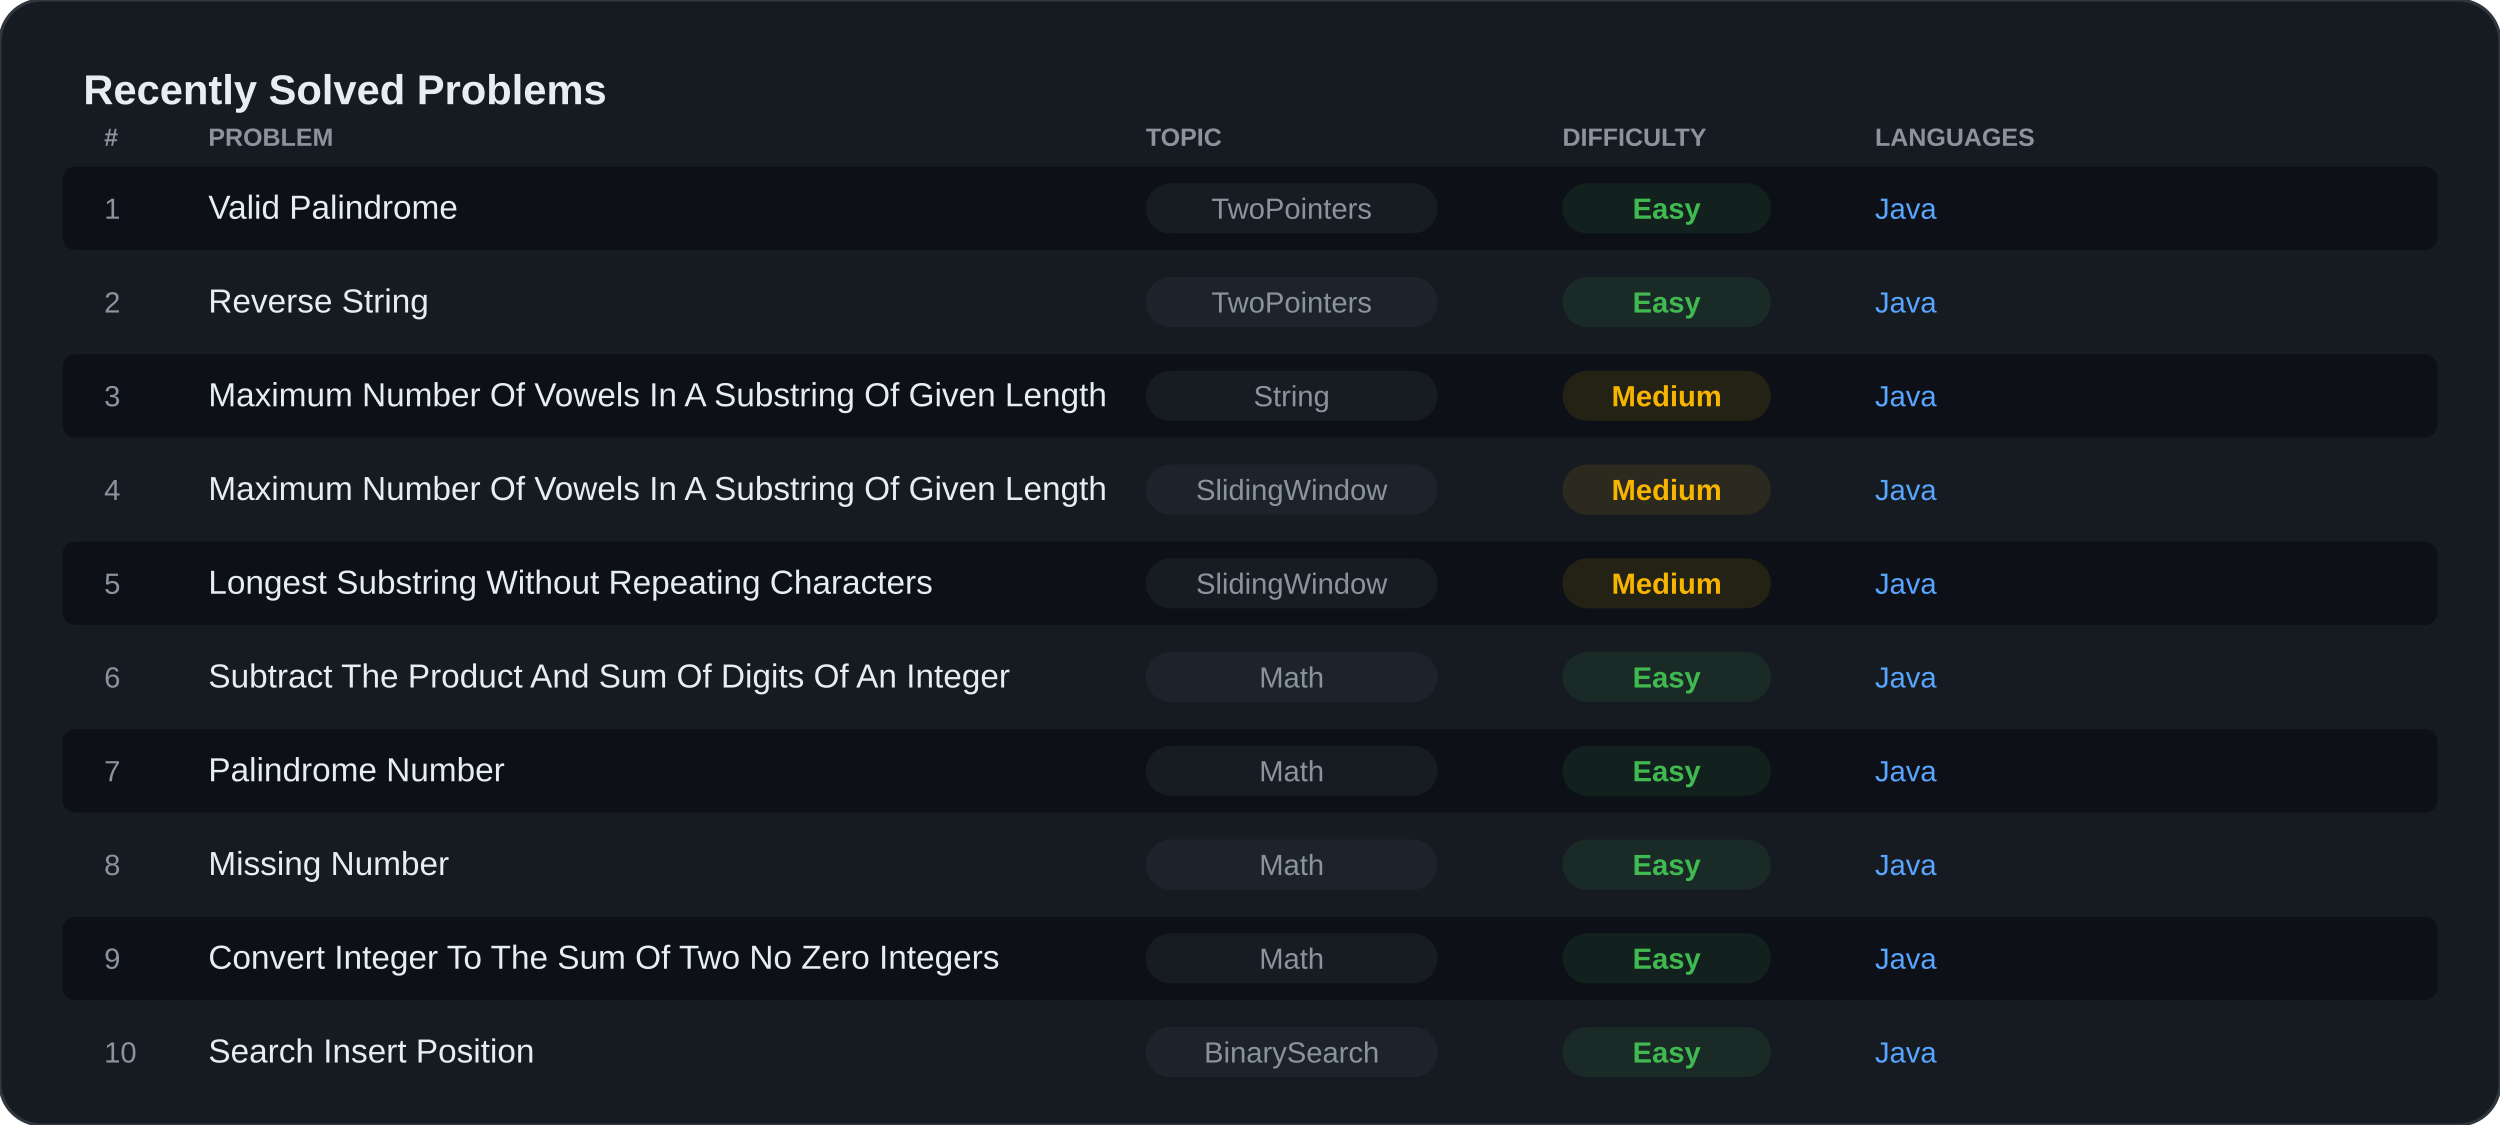
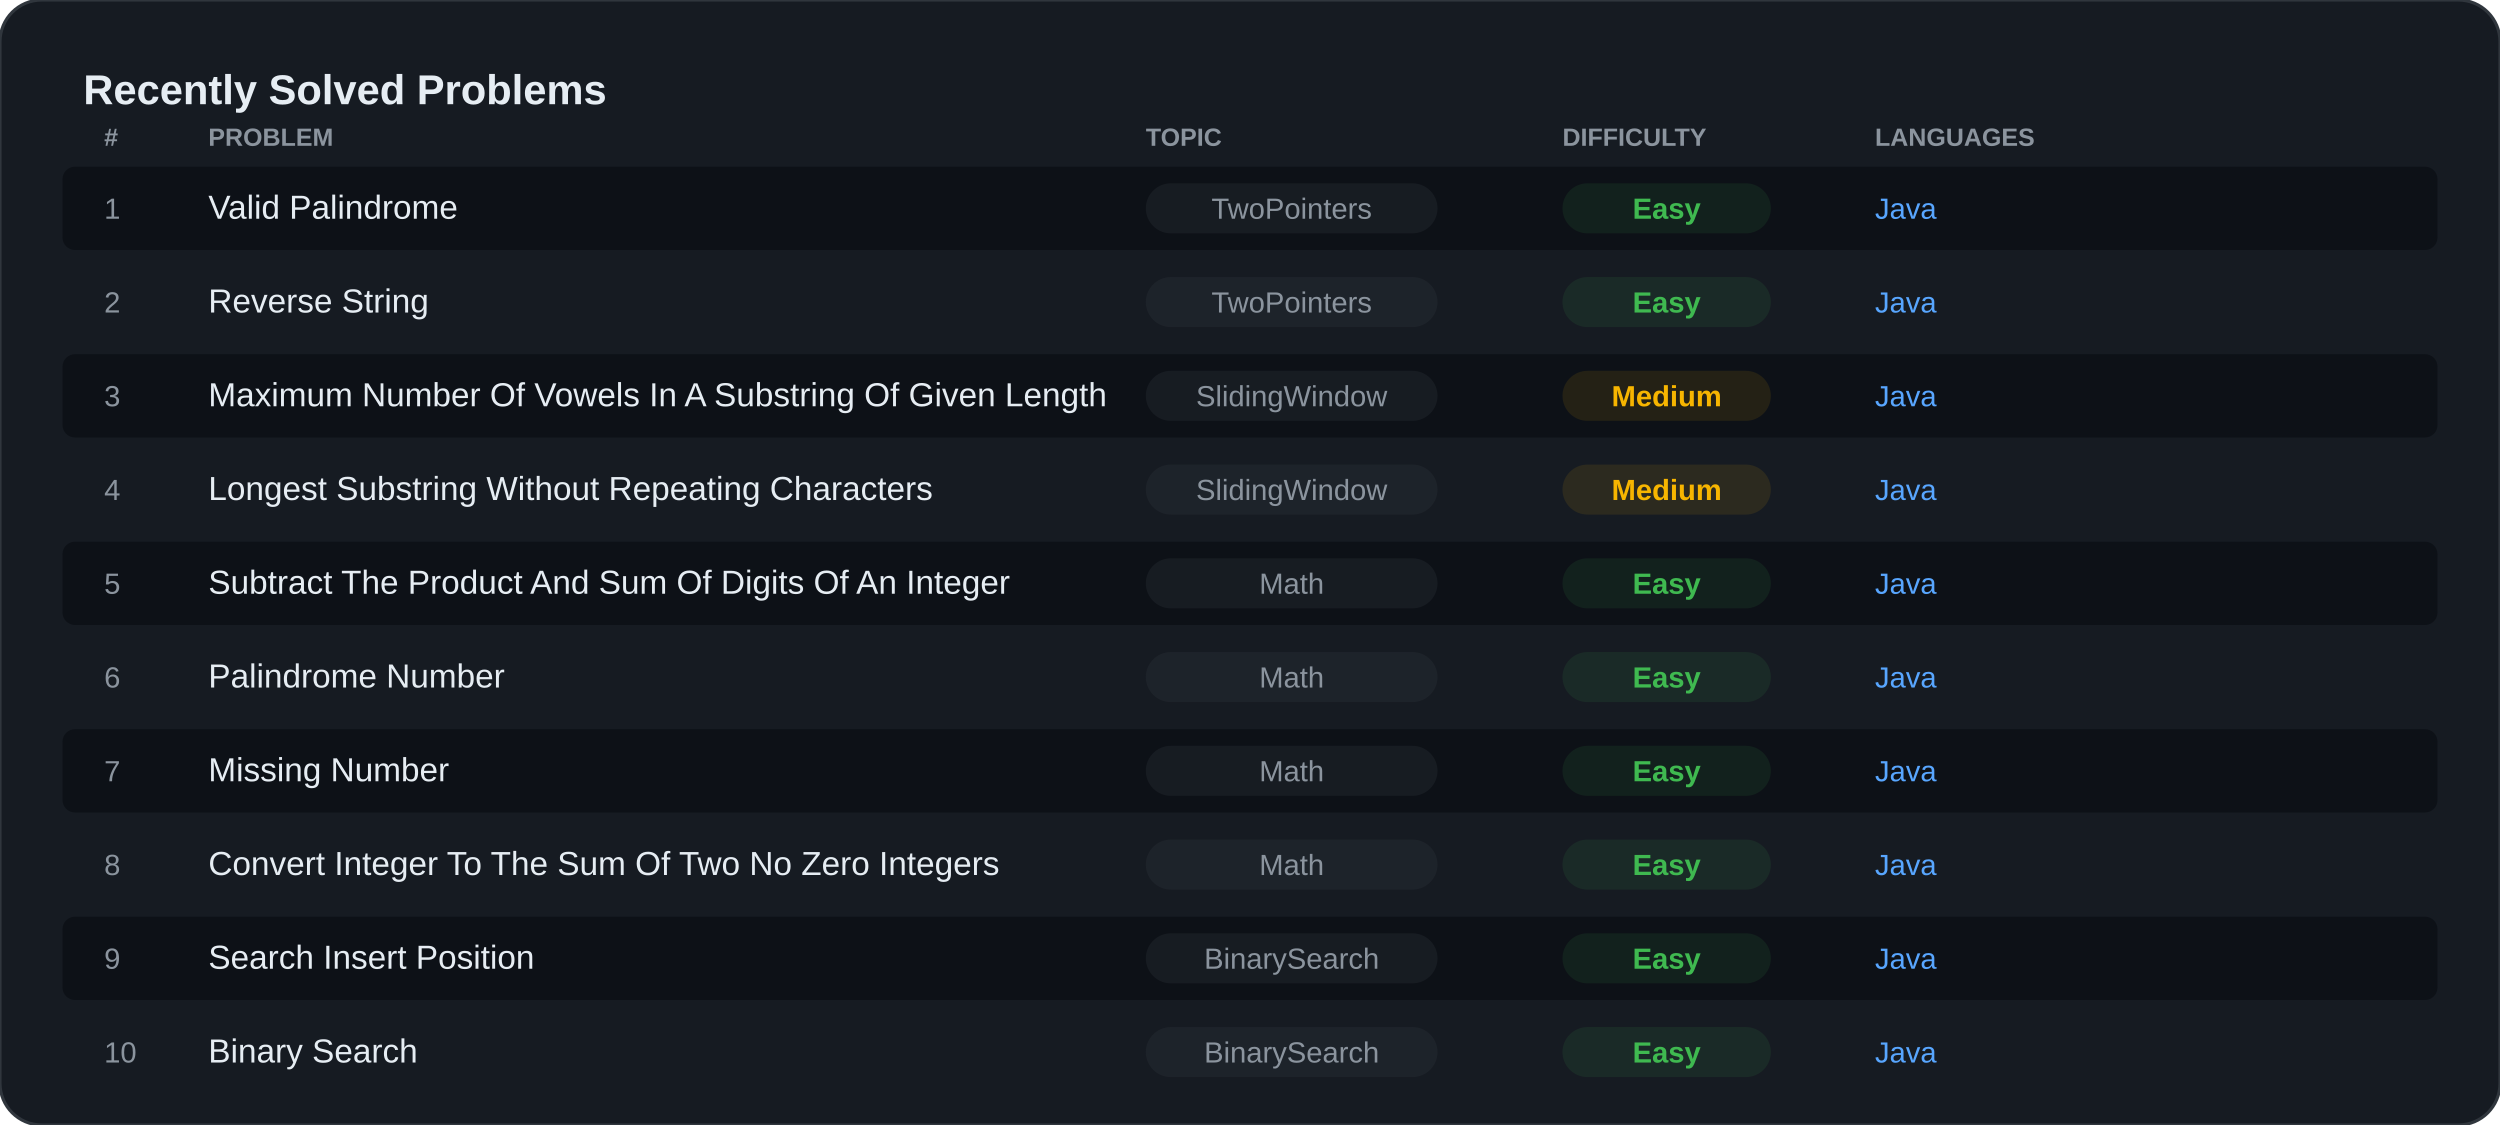
<svg xmlns="http://www.w3.org/2000/svg" width="100%" viewBox="0 0 1200 540" preserveAspectRatio="xMidYMid meet">
  <rect width="1200" height="540" rx="20" fill="#161B22" stroke="#30363D" stroke-width="1.5" />
  <text x="40" y="50" font-family="Segoe UI, Arial, sans-serif" font-size="20" font-weight="bold" fill="#E6EDF3">Recently Solved Problems</text>
  <text x="50" y="70" font-family="Segoe UI, Arial, sans-serif" font-size="12" fill="#8B949E" font-weight="bold">#</text>
  <text x="100" y="70" font-family="Segoe UI, Arial, sans-serif" font-size="12" fill="#8B949E" font-weight="bold">PROBLEM</text>
  <text x="550" y="70" font-family="Segoe UI, Arial, sans-serif" font-size="12" fill="#8B949E" font-weight="bold">TOPIC</text>
  <text x="750" y="70" font-family="Segoe UI, Arial, sans-serif" font-size="12" fill="#8B949E" font-weight="bold">DIFFICULTY</text>
  <text x="900" y="70" font-family="Segoe UI, Arial, sans-serif" font-size="12" fill="#8B949E" font-weight="bold">LANGUAGES</text>
  <rect x="30" y="80" width="1140" height="40" rx="6" fill="#0D1117" />
  <text x="50" y="105" font-family="Segoe UI, Arial, sans-serif" font-size="14" fill="#8B949E">1</text>
  <text x="100" y="105" font-family="Segoe UI, Arial, sans-serif" font-size="16" fill="#E6EDF3">Valid Palindrome</text>
  <rect x="550" y="88" width="140" height="24" rx="12" fill="#30363D" opacity="0.3" />
  <text x="620" y="105" font-family="Segoe UI, Arial, sans-serif" font-size="14" fill="#8B949E" text-anchor="middle">TwoPointers</text>
  <rect x="750" y="88" width="100" height="24" rx="12" fill="#3FB950" opacity="0.1" />
  <text x="800" y="105" font-family="Segoe UI, Arial, sans-serif" font-size="14" font-weight="bold" fill="#3FB950" text-anchor="middle">Easy</text>
  <text x="900" y="105" font-family="Segoe UI, Arial, sans-serif" font-size="14" fill="#58A6FF">Java</text>
  <rect x="30" y="125" width="1140" height="40" rx="6" fill="#161B22" />
  <text x="50" y="150" font-family="Segoe UI, Arial, sans-serif" font-size="14" fill="#8B949E">2</text>
  <text x="100" y="150" font-family="Segoe UI, Arial, sans-serif" font-size="16" fill="#E6EDF3">Reverse String</text>
  <rect x="550" y="133" width="140" height="24" rx="12" fill="#30363D" opacity="0.3" />
  <text x="620" y="150" font-family="Segoe UI, Arial, sans-serif" font-size="14" fill="#8B949E" text-anchor="middle">TwoPointers</text>
  <rect x="750" y="133" width="100" height="24" rx="12" fill="#3FB950" opacity="0.1" />
  <text x="800" y="150" font-family="Segoe UI, Arial, sans-serif" font-size="14" font-weight="bold" fill="#3FB950" text-anchor="middle">Easy</text>
  <text x="900" y="150" font-family="Segoe UI, Arial, sans-serif" font-size="14" fill="#58A6FF">Java</text>
  <rect x="30" y="170" width="1140" height="40" rx="6" fill="#0D1117" />
  <text x="50" y="195" font-family="Segoe UI, Arial, sans-serif" font-size="14" fill="#8B949E">3</text>
  <text x="100" y="195" font-family="Segoe UI, Arial, sans-serif" font-size="16" fill="#E6EDF3">Maximum Number Of Vowels In A Substring Of Given Length</text>
  <rect x="550" y="178" width="140" height="24" rx="12" fill="#30363D" opacity="0.3" />
-   <text x="620" y="195" font-family="Segoe UI, Arial, sans-serif" font-size="14" fill="#8B949E" text-anchor="middle">String</text>
+   <text x="620" y="195" font-family="Segoe UI, Arial, sans-serif" font-size="14" fill="#8B949E" text-anchor="middle">SlidingWindow</text>
  <rect x="750" y="178" width="100" height="24" rx="12" fill="#F7B500" opacity="0.1" />
  <text x="800" y="195" font-family="Segoe UI, Arial, sans-serif" font-size="14" font-weight="bold" fill="#F7B500" text-anchor="middle">Medium</text>
  <text x="900" y="195" font-family="Segoe UI, Arial, sans-serif" font-size="14" fill="#58A6FF">Java</text>
  <rect x="30" y="215" width="1140" height="40" rx="6" fill="#161B22" />
  <text x="50" y="240" font-family="Segoe UI, Arial, sans-serif" font-size="14" fill="#8B949E">4</text>
-   <text x="100" y="240" font-family="Segoe UI, Arial, sans-serif" font-size="16" fill="#E6EDF3">Maximum Number Of Vowels In A Substring Of Given Length</text>
+   <text x="100" y="240" font-family="Segoe UI, Arial, sans-serif" font-size="16" fill="#E6EDF3">Longest Substring Without Repeating Characters</text>
  <rect x="550" y="223" width="140" height="24" rx="12" fill="#30363D" opacity="0.3" />
  <text x="620" y="240" font-family="Segoe UI, Arial, sans-serif" font-size="14" fill="#8B949E" text-anchor="middle">SlidingWindow</text>
  <rect x="750" y="223" width="100" height="24" rx="12" fill="#F7B500" opacity="0.1" />
  <text x="800" y="240" font-family="Segoe UI, Arial, sans-serif" font-size="14" font-weight="bold" fill="#F7B500" text-anchor="middle">Medium</text>
  <text x="900" y="240" font-family="Segoe UI, Arial, sans-serif" font-size="14" fill="#58A6FF">Java</text>
  <rect x="30" y="260" width="1140" height="40" rx="6" fill="#0D1117" />
  <text x="50" y="285" font-family="Segoe UI, Arial, sans-serif" font-size="14" fill="#8B949E">5</text>
-   <text x="100" y="285" font-family="Segoe UI, Arial, sans-serif" font-size="16" fill="#E6EDF3">Longest Substring Without Repeating Characters</text>
+   <text x="100" y="285" font-family="Segoe UI, Arial, sans-serif" font-size="16" fill="#E6EDF3">Subtract The Product And Sum Of Digits Of An Integer</text>
  <rect x="550" y="268" width="140" height="24" rx="12" fill="#30363D" opacity="0.3" />
-   <text x="620" y="285" font-family="Segoe UI, Arial, sans-serif" font-size="14" fill="#8B949E" text-anchor="middle">SlidingWindow</text>
-   <rect x="750" y="268" width="100" height="24" rx="12" fill="#F7B500" opacity="0.1" />
-   <text x="800" y="285" font-family="Segoe UI, Arial, sans-serif" font-size="14" font-weight="bold" fill="#F7B500" text-anchor="middle">Medium</text>
+   <text x="620" y="285" font-family="Segoe UI, Arial, sans-serif" font-size="14" fill="#8B949E" text-anchor="middle">Math</text>
+   <rect x="750" y="268" width="100" height="24" rx="12" fill="#3FB950" opacity="0.1" />
+   <text x="800" y="285" font-family="Segoe UI, Arial, sans-serif" font-size="14" font-weight="bold" fill="#3FB950" text-anchor="middle">Easy</text>
  <text x="900" y="285" font-family="Segoe UI, Arial, sans-serif" font-size="14" fill="#58A6FF">Java</text>
  <rect x="30" y="305" width="1140" height="40" rx="6" fill="#161B22" />
  <text x="50" y="330" font-family="Segoe UI, Arial, sans-serif" font-size="14" fill="#8B949E">6</text>
-   <text x="100" y="330" font-family="Segoe UI, Arial, sans-serif" font-size="16" fill="#E6EDF3">Subtract The Product And Sum Of Digits Of An Integer</text>
+   <text x="100" y="330" font-family="Segoe UI, Arial, sans-serif" font-size="16" fill="#E6EDF3">Palindrome Number</text>
  <rect x="550" y="313" width="140" height="24" rx="12" fill="#30363D" opacity="0.3" />
  <text x="620" y="330" font-family="Segoe UI, Arial, sans-serif" font-size="14" fill="#8B949E" text-anchor="middle">Math</text>
  <rect x="750" y="313" width="100" height="24" rx="12" fill="#3FB950" opacity="0.1" />
  <text x="800" y="330" font-family="Segoe UI, Arial, sans-serif" font-size="14" font-weight="bold" fill="#3FB950" text-anchor="middle">Easy</text>
  <text x="900" y="330" font-family="Segoe UI, Arial, sans-serif" font-size="14" fill="#58A6FF">Java</text>
  <rect x="30" y="350" width="1140" height="40" rx="6" fill="#0D1117" />
  <text x="50" y="375" font-family="Segoe UI, Arial, sans-serif" font-size="14" fill="#8B949E">7</text>
-   <text x="100" y="375" font-family="Segoe UI, Arial, sans-serif" font-size="16" fill="#E6EDF3">Palindrome Number</text>
+   <text x="100" y="375" font-family="Segoe UI, Arial, sans-serif" font-size="16" fill="#E6EDF3">Missing Number</text>
  <rect x="550" y="358" width="140" height="24" rx="12" fill="#30363D" opacity="0.3" />
  <text x="620" y="375" font-family="Segoe UI, Arial, sans-serif" font-size="14" fill="#8B949E" text-anchor="middle">Math</text>
  <rect x="750" y="358" width="100" height="24" rx="12" fill="#3FB950" opacity="0.1" />
  <text x="800" y="375" font-family="Segoe UI, Arial, sans-serif" font-size="14" font-weight="bold" fill="#3FB950" text-anchor="middle">Easy</text>
  <text x="900" y="375" font-family="Segoe UI, Arial, sans-serif" font-size="14" fill="#58A6FF">Java</text>
  <rect x="30" y="395" width="1140" height="40" rx="6" fill="#161B22" />
  <text x="50" y="420" font-family="Segoe UI, Arial, sans-serif" font-size="14" fill="#8B949E">8</text>
-   <text x="100" y="420" font-family="Segoe UI, Arial, sans-serif" font-size="16" fill="#E6EDF3">Missing Number</text>
+   <text x="100" y="420" font-family="Segoe UI, Arial, sans-serif" font-size="16" fill="#E6EDF3">Convert Integer To The Sum Of Two No Zero Integers</text>
  <rect x="550" y="403" width="140" height="24" rx="12" fill="#30363D" opacity="0.3" />
  <text x="620" y="420" font-family="Segoe UI, Arial, sans-serif" font-size="14" fill="#8B949E" text-anchor="middle">Math</text>
  <rect x="750" y="403" width="100" height="24" rx="12" fill="#3FB950" opacity="0.1" />
  <text x="800" y="420" font-family="Segoe UI, Arial, sans-serif" font-size="14" font-weight="bold" fill="#3FB950" text-anchor="middle">Easy</text>
  <text x="900" y="420" font-family="Segoe UI, Arial, sans-serif" font-size="14" fill="#58A6FF">Java</text>
  <rect x="30" y="440" width="1140" height="40" rx="6" fill="#0D1117" />
  <text x="50" y="465" font-family="Segoe UI, Arial, sans-serif" font-size="14" fill="#8B949E">9</text>
-   <text x="100" y="465" font-family="Segoe UI, Arial, sans-serif" font-size="16" fill="#E6EDF3">Convert Integer To The Sum Of Two No Zero Integers</text>
+   <text x="100" y="465" font-family="Segoe UI, Arial, sans-serif" font-size="16" fill="#E6EDF3">Search Insert Position</text>
  <rect x="550" y="448" width="140" height="24" rx="12" fill="#30363D" opacity="0.3" />
-   <text x="620" y="465" font-family="Segoe UI, Arial, sans-serif" font-size="14" fill="#8B949E" text-anchor="middle">Math</text>
+   <text x="620" y="465" font-family="Segoe UI, Arial, sans-serif" font-size="14" fill="#8B949E" text-anchor="middle">BinarySearch</text>
  <rect x="750" y="448" width="100" height="24" rx="12" fill="#3FB950" opacity="0.1" />
  <text x="800" y="465" font-family="Segoe UI, Arial, sans-serif" font-size="14" font-weight="bold" fill="#3FB950" text-anchor="middle">Easy</text>
  <text x="900" y="465" font-family="Segoe UI, Arial, sans-serif" font-size="14" fill="#58A6FF">Java</text>
  <rect x="30" y="485" width="1140" height="40" rx="6" fill="#161B22" />
  <text x="50" y="510" font-family="Segoe UI, Arial, sans-serif" font-size="14" fill="#8B949E">10</text>
-   <text x="100" y="510" font-family="Segoe UI, Arial, sans-serif" font-size="16" fill="#E6EDF3">Search Insert Position</text>
+   <text x="100" y="510" font-family="Segoe UI, Arial, sans-serif" font-size="16" fill="#E6EDF3">Binary Search</text>
  <rect x="550" y="493" width="140" height="24" rx="12" fill="#30363D" opacity="0.3" />
  <text x="620" y="510" font-family="Segoe UI, Arial, sans-serif" font-size="14" fill="#8B949E" text-anchor="middle">BinarySearch</text>
  <rect x="750" y="493" width="100" height="24" rx="12" fill="#3FB950" opacity="0.1" />
  <text x="800" y="510" font-family="Segoe UI, Arial, sans-serif" font-size="14" font-weight="bold" fill="#3FB950" text-anchor="middle">Easy</text>
  <text x="900" y="510" font-family="Segoe UI, Arial, sans-serif" font-size="14" fill="#58A6FF">Java</text>
</svg>
